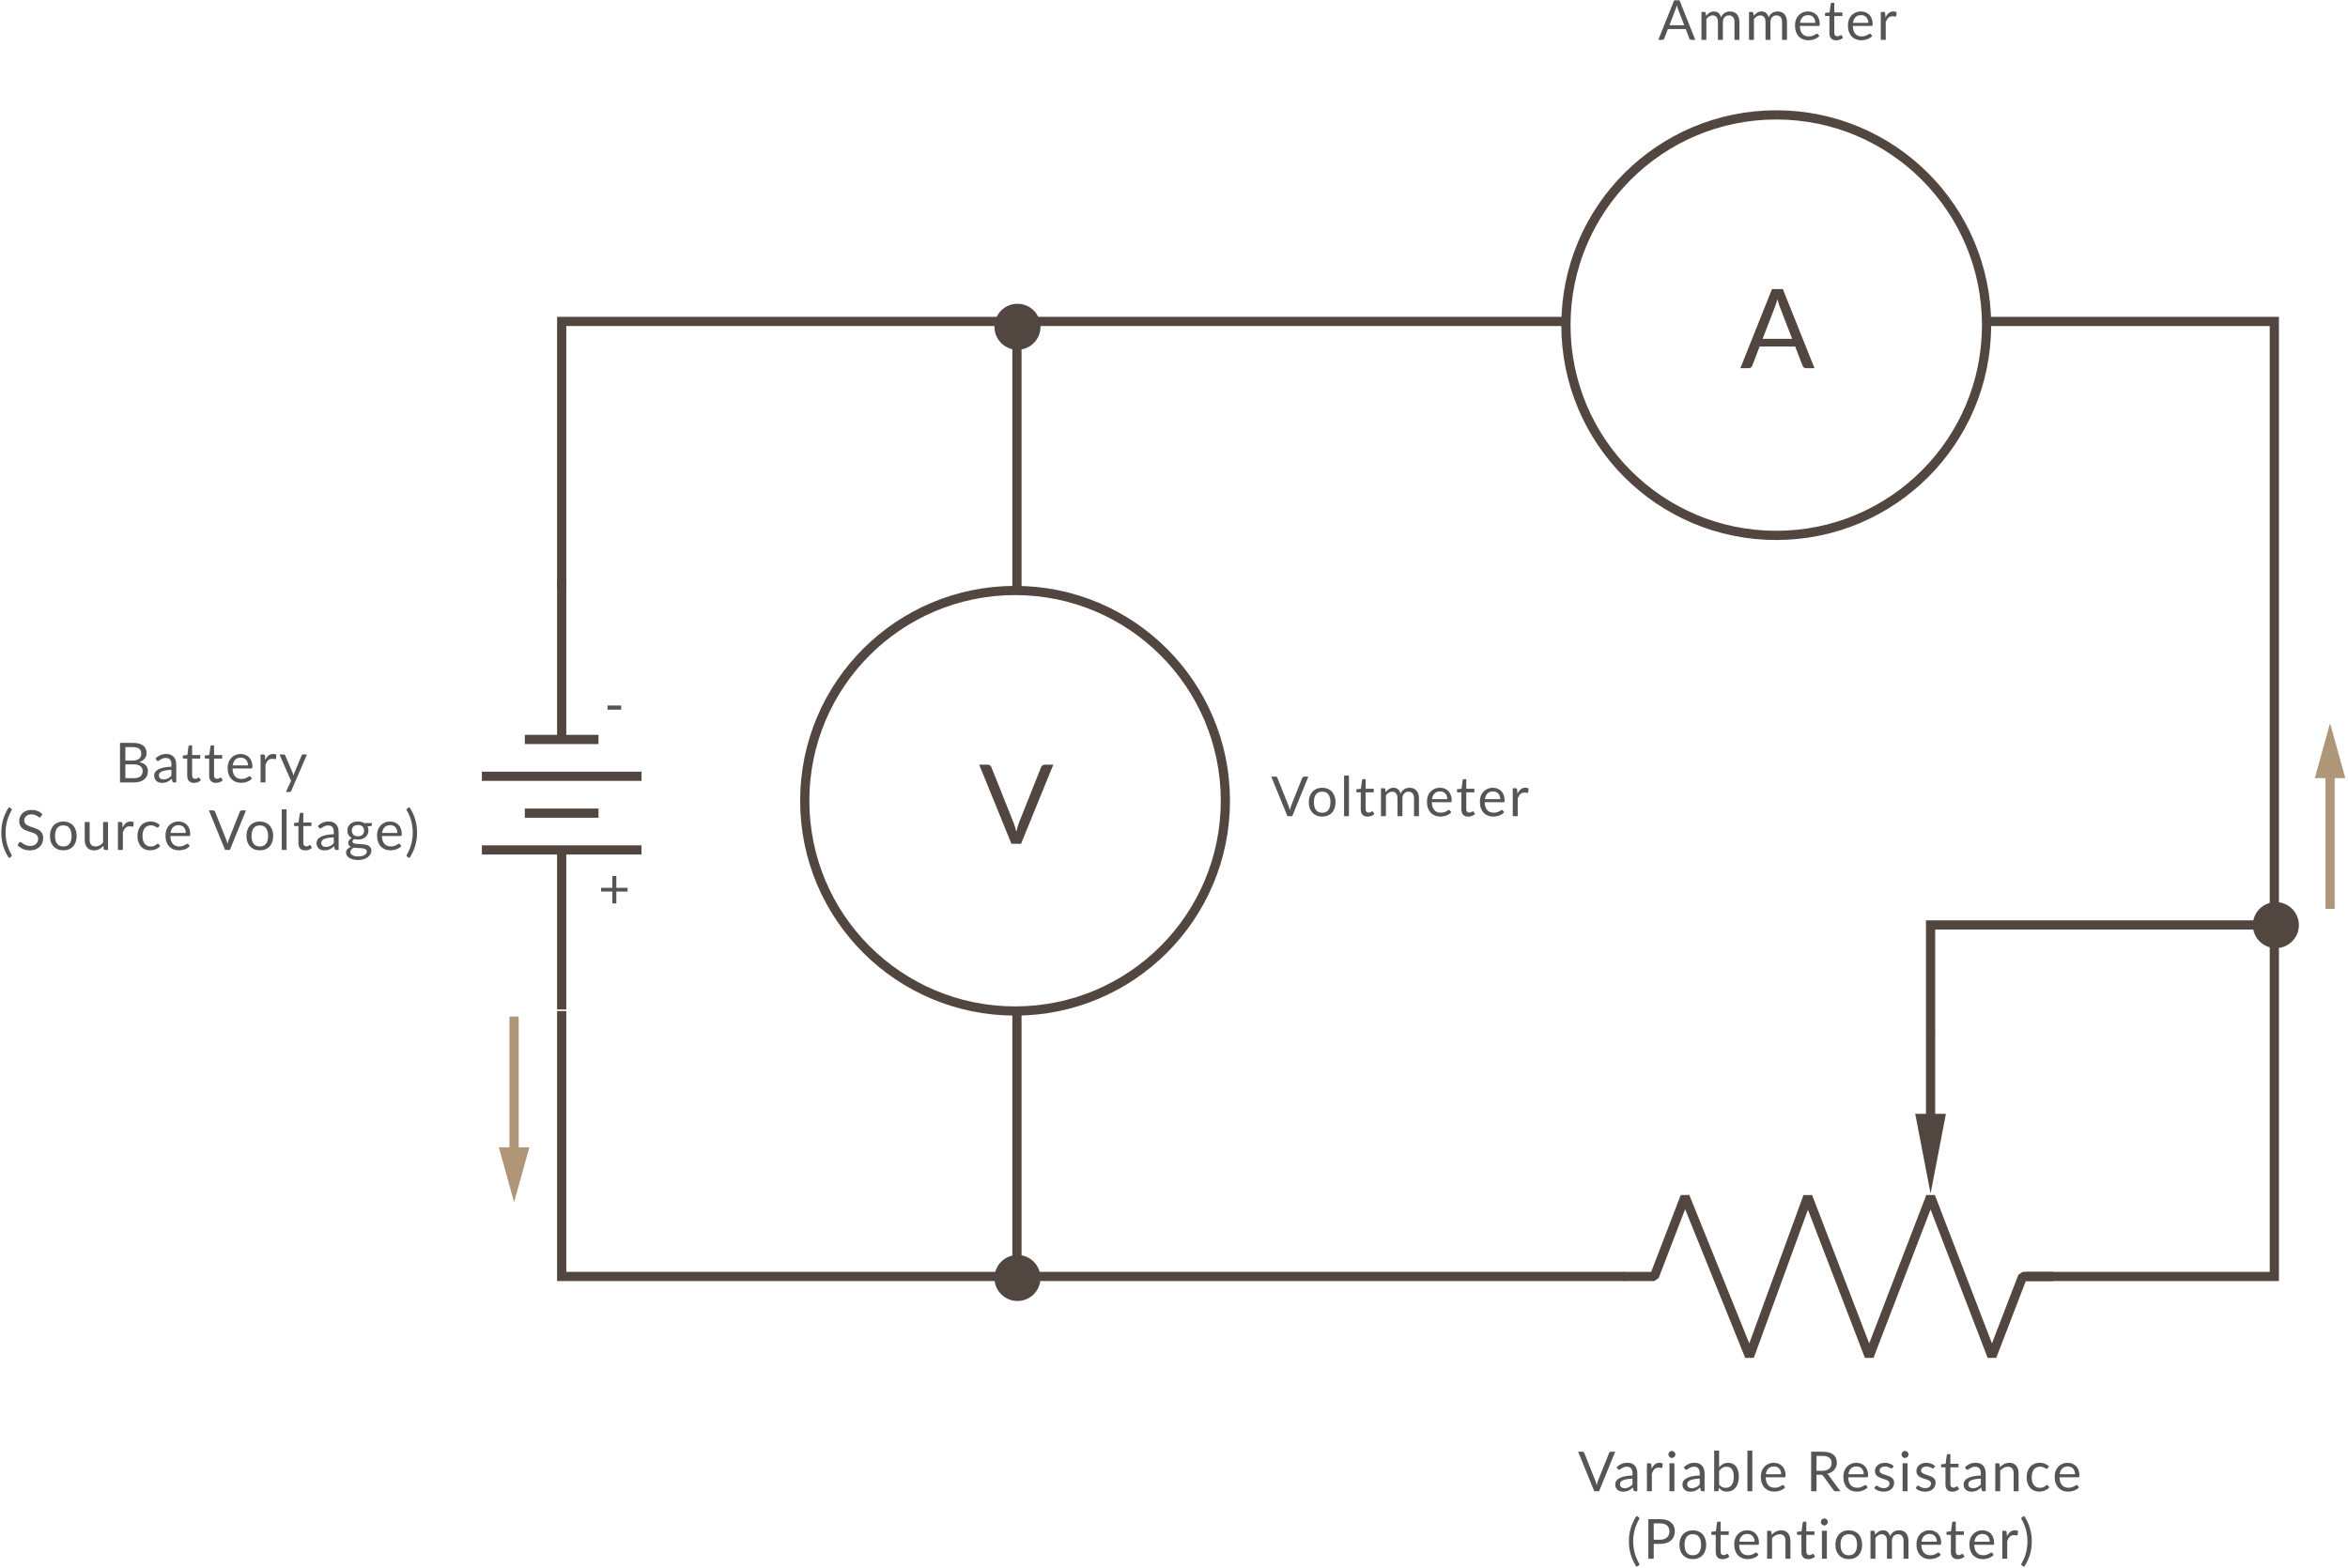
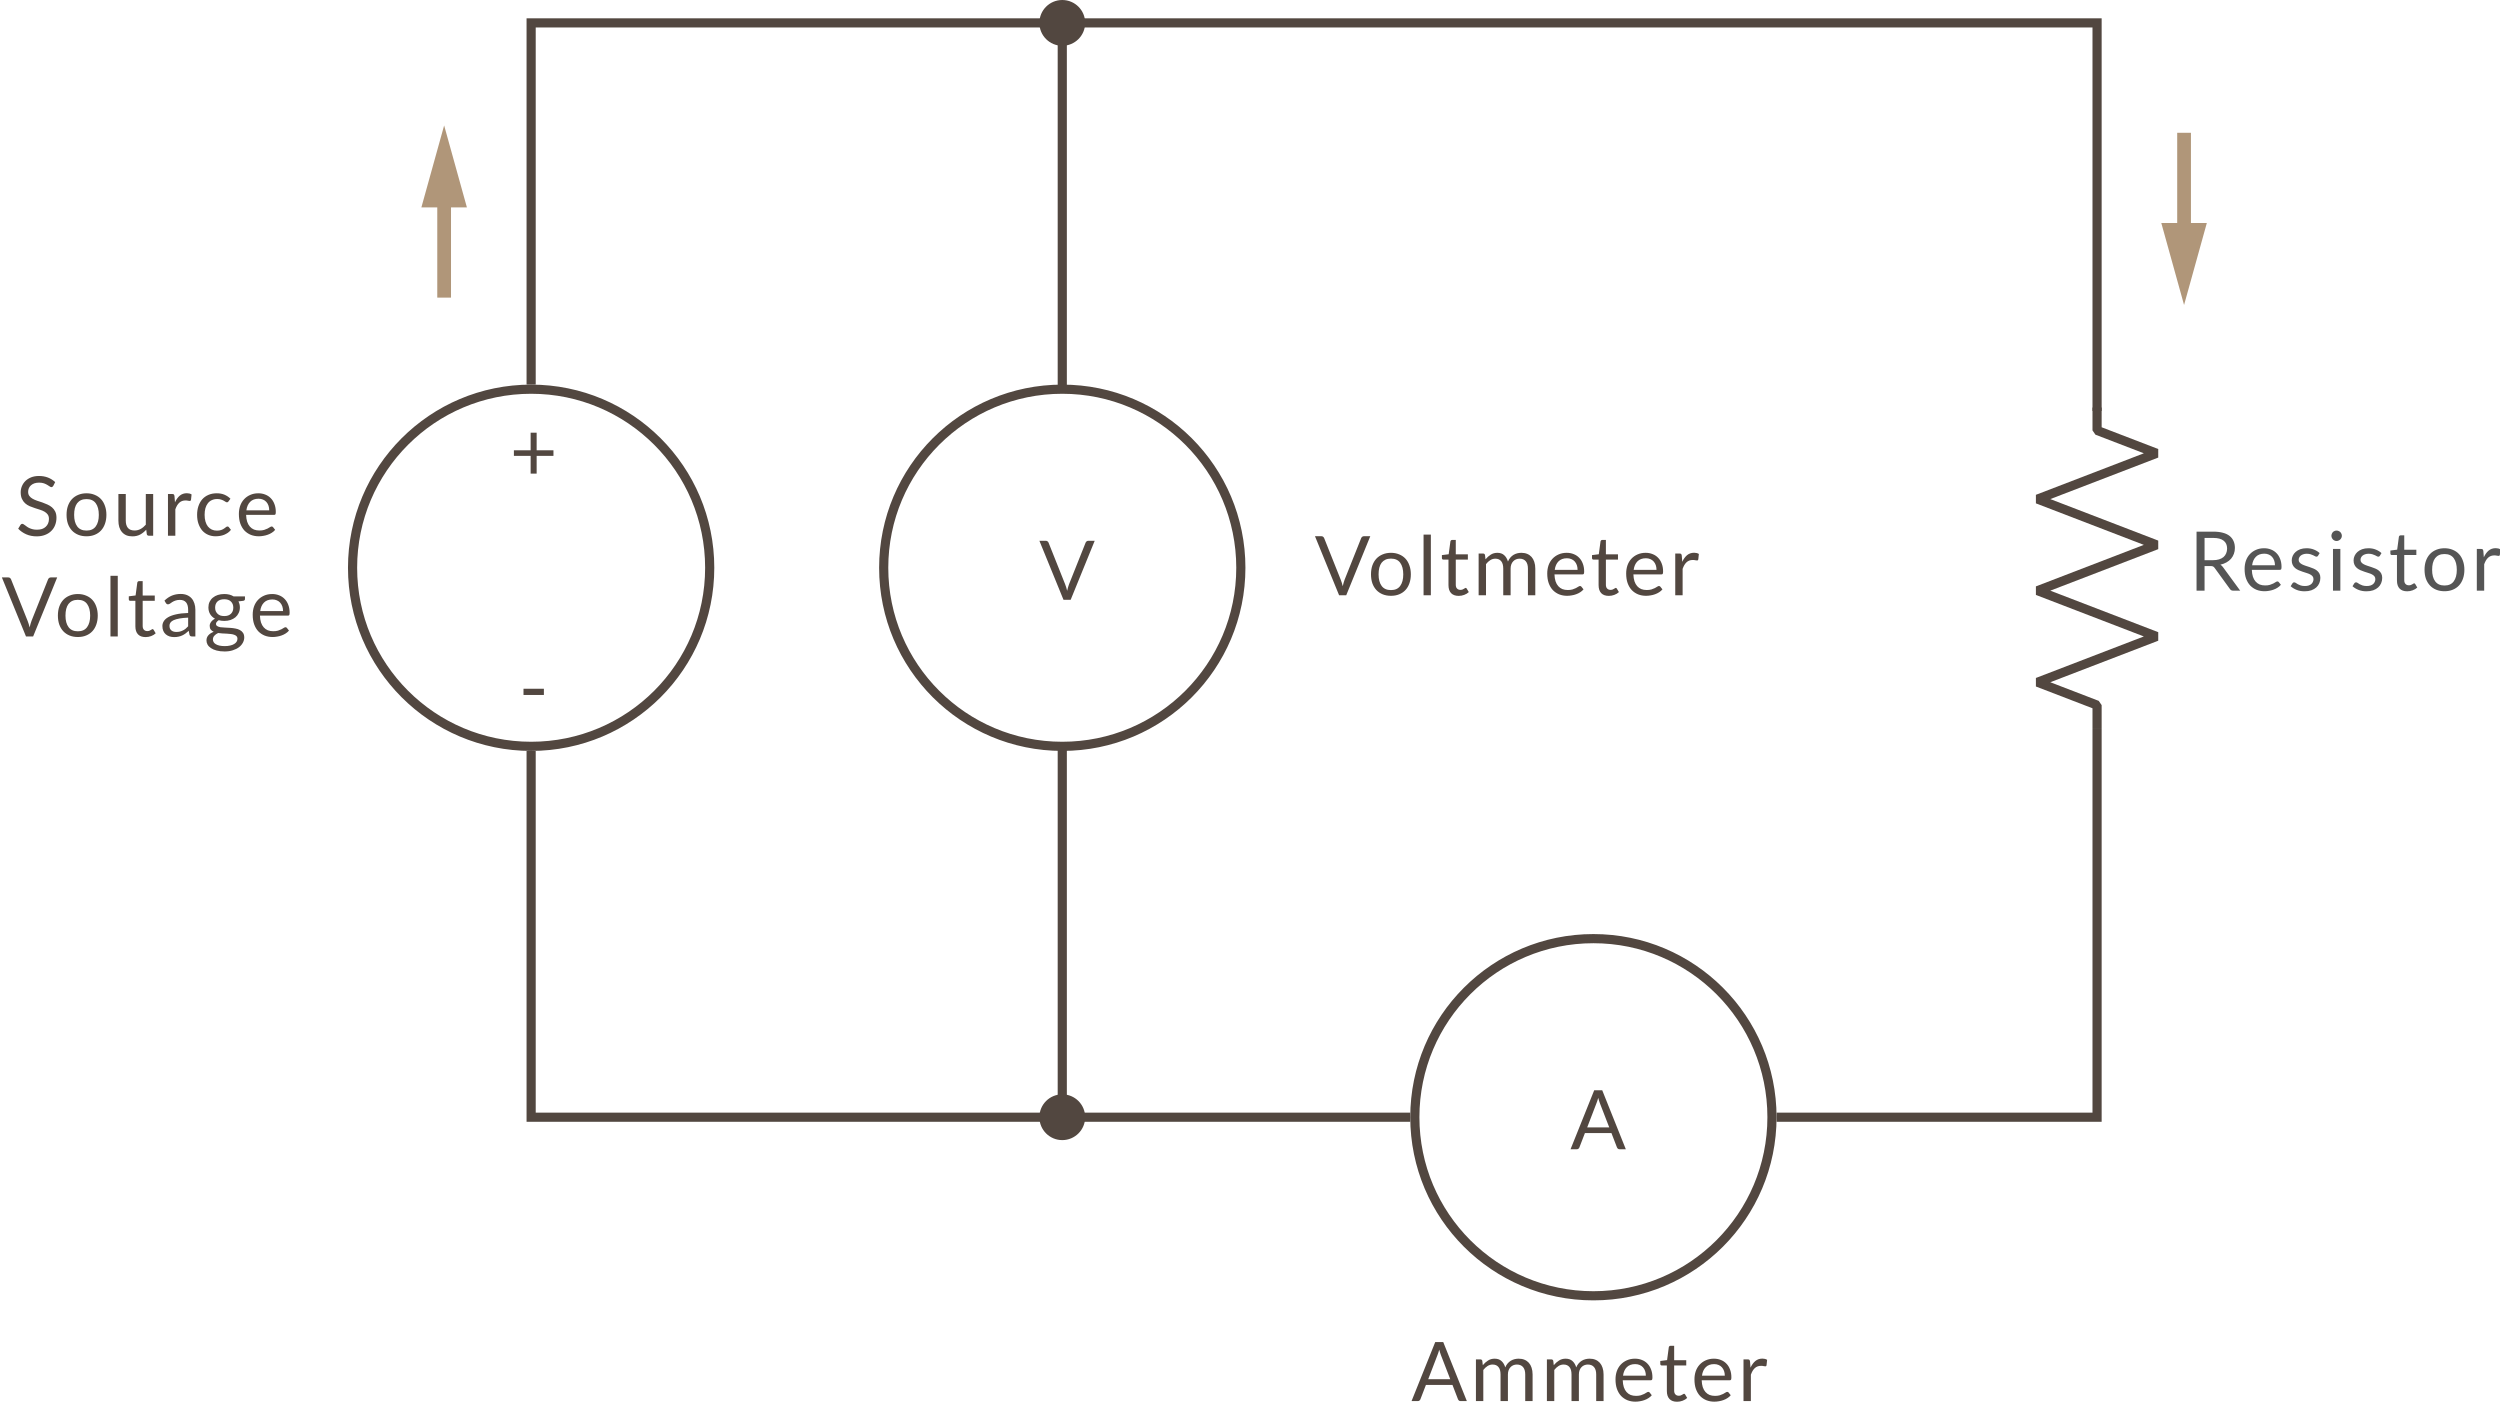
- <svg xmlns="http://www.w3.org/2000/svg" width="765px" height="511px" viewBox="0 0 765 511" version="1.1">
+ <svg xmlns="http://www.w3.org/2000/svg" width="546px" height="307px" viewBox="0 0 546 307" version="1.1">
  <defs />
  <g id="Page-1" stroke="none" stroke-width="1" fill="none" fill-rule="evenodd">
-     <g id="Letter" transform="translate(-677, -583)">
-       <g id="Resistance_Calc_Circuit" transform="translate(676, 578)">
-         <g id="Multicell_Battery" transform="translate(184, 264) rotate(90) translate(-184, -264) translate(114, 238)" stroke="#524740" stroke-width="3">
-           <path d="M0,26 L52,26" id="Path-2" />
-           <path d="M88,26 L140,26" id="Path-2-Copy" />
-           <path d="M52,14 L52,38" id="Path-3" />
-           <path d="M64,1.42108547e-14 L64,52" id="Path-4" />
-           <path d="M76,14 L76,38" id="Path-3-Copy" />
-           <path d="M88,1.42108547e-14 L88,52" id="Path-4-Copy" />
+     <g id="Letter" transform="translate(-721, -572)">
+       <g id="Resistance_Calc_Circuit" transform="translate(721, 572)">
+         <polyline id="Path-3" stroke="#524740" stroke-width="2" points="116 164 116 244 308 244" />
+         <polyline id="Path-3-Copy" stroke="#524740" stroke-width="2" points="388 244 458 244 458 159" />
+         <text id="Voltmeter" font-family="Lato-Regular, Lato" font-size="18" font-weight="normal" letter-spacing="0.695" fill="#524740">
+           <tspan x="287.146" y="130">Voltmeter</tspan>
+         </text>
+         <text id="Resistor" font-family="Lato-Regular, Lato" font-size="18" font-weight="normal" letter-spacing="0.695" fill="#555555">
+           <tspan x="478.085" y="129">Resistor</tspan>
+         </text>
+         <text id="Ammeter" font-family="Lato-Regular, Lato" font-size="18" font-weight="normal" letter-spacing="0.695" fill="#524740">
+           <tspan x="308.235" y="306">Ammeter</tspan>
+         </text>
+         <path d="M477,61 L477,29" id="Line-11-Copy-3" stroke="#B09679" stroke-width="3" />
+         <path id="Line-11-Copy-3-decoration-1" d="M477,61 L474,50.2 L480,50.2 L477,61 Z" stroke="#B09679" stroke-width="3" />
+         <path d="M97,33 L97,65" id="Line-11-Copy-4" stroke="#B09679" stroke-width="3" />
+         <path id="Line-11-Copy-4-decoration-1" d="M97,33 L100,43.8 L94,43.8 L97,33 Z" stroke="#B09679" stroke-width="3" />
+         <g id="Voltmeter" transform="translate(192, 84)">
+           <circle id="Oval" stroke="#524740" stroke-width="2" cx="40" cy="40" r="39" />
+           <text id="V" font-family="Lato-Regular, Lato" font-size="18" font-weight="normal" letter-spacing="0.9" fill="#524740">
+             <tspan x="34.957" y="47">V</tspan>
+           </text>
        </g>
-         <path d="M649.006,109.758 L742,109.758 C742,205.78 742,272.37 742,309.527 C742,346.685 742,383.842 742,421 L661,421" id="Path-2" stroke="#524740" stroke-width="3" />
-         <polyline id="Path-3" stroke="#524740" stroke-width="3" points="184 334.5 184 421 530.359 421" />
-         <text id="Voltmeter" font-family="Lato-Regular, Lato" font-size="18" font-weight="normal" letter-spacing="0.695" fill="#555555">
-           <tspan x="415.146" y="271">Voltmeter</tspan>
+         <g id="Ammeter" transform="translate(308, 204)">
+           <circle id="Oval" stroke="#524740" stroke-width="2" cx="40" cy="40" r="39" />
+           <text id="A" font-family="Lato-Regular, Lato" font-size="18" font-weight="normal" letter-spacing="0.9" fill="#524740">
+             <tspan x="34.957" y="47">A</tspan>
+           </text>
+         </g>
+         <g id="DC_Power" transform="translate(76, 84)">
+           <circle id="Oval" stroke="#524740" stroke-width="2" cx="40" cy="40" r="39" />
+           <text id="+" font-family="Lato-Regular, Lato" font-size="18" font-weight="normal" letter-spacing="0.9" fill="#524740">
+             <tspan x="35.33" y="21">+</tspan>
+           </text>
+           <text id="-" font-family="Lato-Regular, Lato" font-size="18" font-weight="normal" letter-spacing="0.9" fill="#524740">
+             <tspan x="37.206" y="72.5">-</tspan>
+           </text>
+         </g>
+         <polyline id="Resistor" stroke="#524740" stroke-width="2" stroke-linejoin="bevel" transform="translate(458, 124) rotate(-270) translate(-458, -124) " points="423 124 428 124 433 111 443 137 453 111 463 137 473 111 483 137 488 124 493 124" />
+         <text id="Source-Voltage" font-family="Lato-Regular, Lato" font-size="18" font-weight="normal" letter-spacing="0.695" fill="#524740">
+           <tspan x="3.379" y="117">Source</tspan>
+           <tspan x="0.363" y="139">Voltage</tspan>
        </text>
-         <text id="+" font-family="Lato-Regular, Lato" font-size="18" font-weight="normal" letter-spacing="0.695" fill="#555555">
-           <tspan x="195.932" y="301">+</tspan>
-         </text>
-         <text id="-" font-family="Lato-Regular, Lato" font-size="18" font-weight="normal" letter-spacing="0.695" fill="#555555">
-           <tspan x="197.809" y="241">-</tspan>
-         </text>
-         <text id="Variable-Resistance" font-family="Lato-Regular, Lato" font-size="18" font-weight="normal" letter-spacing="0.695" fill="#555555">
-           <tspan x="515.122" y="491">Variable Resistance</tspan>
-           <tspan x="530.908" y="513">(Potentiometer)</tspan>
-         </text>
-         <text id="Ammeter" font-family="Lato-Regular, Lato" font-size="18" font-weight="normal" letter-spacing="0.695" fill="#555555">
-           <tspan x="541.235" y="18">Ammeter</tspan>
-         </text>
-         <text id="Battery-(Source-Volt" font-family="Lato-Regular, Lato" font-size="18" font-weight="normal" letter-spacing="0.695" fill="#555555">
-           <tspan x="38.462" y="260">Battery</tspan>
-           <tspan x="0.62" y="282">(Source Voltage)</tspan>
-         </text>
-         <path d="M760.159,301.203 L760.159,246.301" id="Line-11-Copy-3" stroke="#B09679" stroke-width="3" />
-         <path id="Line-11-Copy-3-decoration-1" d="M760.159,246.301 L757.159,257.101 L763.159,257.101 L760.159,246.301 Z" stroke="#B09679" stroke-width="3" />
-         <path d="M168.495,336.301 L168.495,391.203" id="Line-11-Copy-4" stroke="#B09679" stroke-width="3" />
-         <path id="Line-11-Copy-4-decoration-1" d="M168.495,391.203 L171.495,380.403 L165.495,380.403 L168.495,391.203 Z" stroke="#B09679" stroke-width="3" />
-         <g id="Voltmeter" transform="translate(263, 197)">
-           <circle id="Oval" stroke="#524740" stroke-width="3" cx="68.717" cy="68.968" r="68.523" />
-           <g id="V" transform="translate(56, 47)" font-size="36" font-family="Lato-Regular, Lato" fill="#524740" font-weight="normal">
-             <text>
-               <tspan x="0.914" y="36">V</tspan>
-             </text>
-           </g>
-         </g>
-         <g id="Ammeter" transform="translate(511, 42)">
-           <circle id="Oval" stroke="#524740" stroke-width="3" cx="68.717" cy="68.968" r="68.523" />
-           <g id="A" transform="translate(56, 47)" font-size="36" font-family="Lato-Regular, Lato" fill="#524740" font-weight="normal">
-             <text>
-               <tspan x="0.914" y="36">A</tspan>
-             </text>
-           </g>
-         </g>
-         <g id="Potentiometer" transform="translate(530, 341)">
-           <polyline id="Resistor-Copy" stroke="#524740" stroke-width="3" stroke-linejoin="bevel" points="0 80 10 80 20 54 41 106 60 54 80 106 100 54 120 106 130 80 140 80" />
-           <g id="Line" transform="translate(95, 0)">
-             <polygon id="Triangle" fill="#524740" fill-rule="nonzero" transform="translate(5, 40) scale(-1, 1) rotate(-180) translate(-5, -40) " points="5 27 10 53 0 53" />
-             <path d="M5,0 L5,40" id="Path-3" stroke="#524740" stroke-width="3" />
-           </g>
-         </g>
-         <polyline id="Path-4" stroke="#524740" stroke-width="3" points="742.977 306.445 630 306.445 630 341.145" />
-         <path d="M332.331,110.214 L332.331,196.214" id="Path-5" stroke="#524740" stroke-width="3" />
-         <path d="M332.331,335.214 L332.331,421.214" id="Path-5-Copy" stroke="#524740" stroke-width="3" />
-         <polyline id="Path-6" stroke="#524740" stroke-width="3" points="184 196.709 184 109.758 510 109.758" />
-         <circle id="Oval-2" fill="#524740" cx="332.5" cy="111.5" r="7.5" />
-         <circle id="Oval-2-Copy" fill="#524740" cx="332.5" cy="421.5" r="7.5" />
-         <circle id="Oval-2-Copy-2" fill="#524740" cx="742.5" cy="306.5" r="7.5" />
+         <path d="M232,5.214 L232,85" id="Path-5" stroke="#524740" stroke-width="2" />
+         <path d="M232,163.214 L232,243" id="Path-5-Copy" stroke="#524740" stroke-width="2" />
+         <polyline id="Path-6" stroke="#524740" stroke-width="2" points="116 84 116 5 458 5 458 89.755" />
+         <circle id="Oval-2" fill="#524740" cx="232" cy="5" r="5" />
+         <circle id="Oval-2-Copy" fill="#524740" cx="232" cy="244" r="5" />
      </g>
    </g>
  </g>
</svg>
